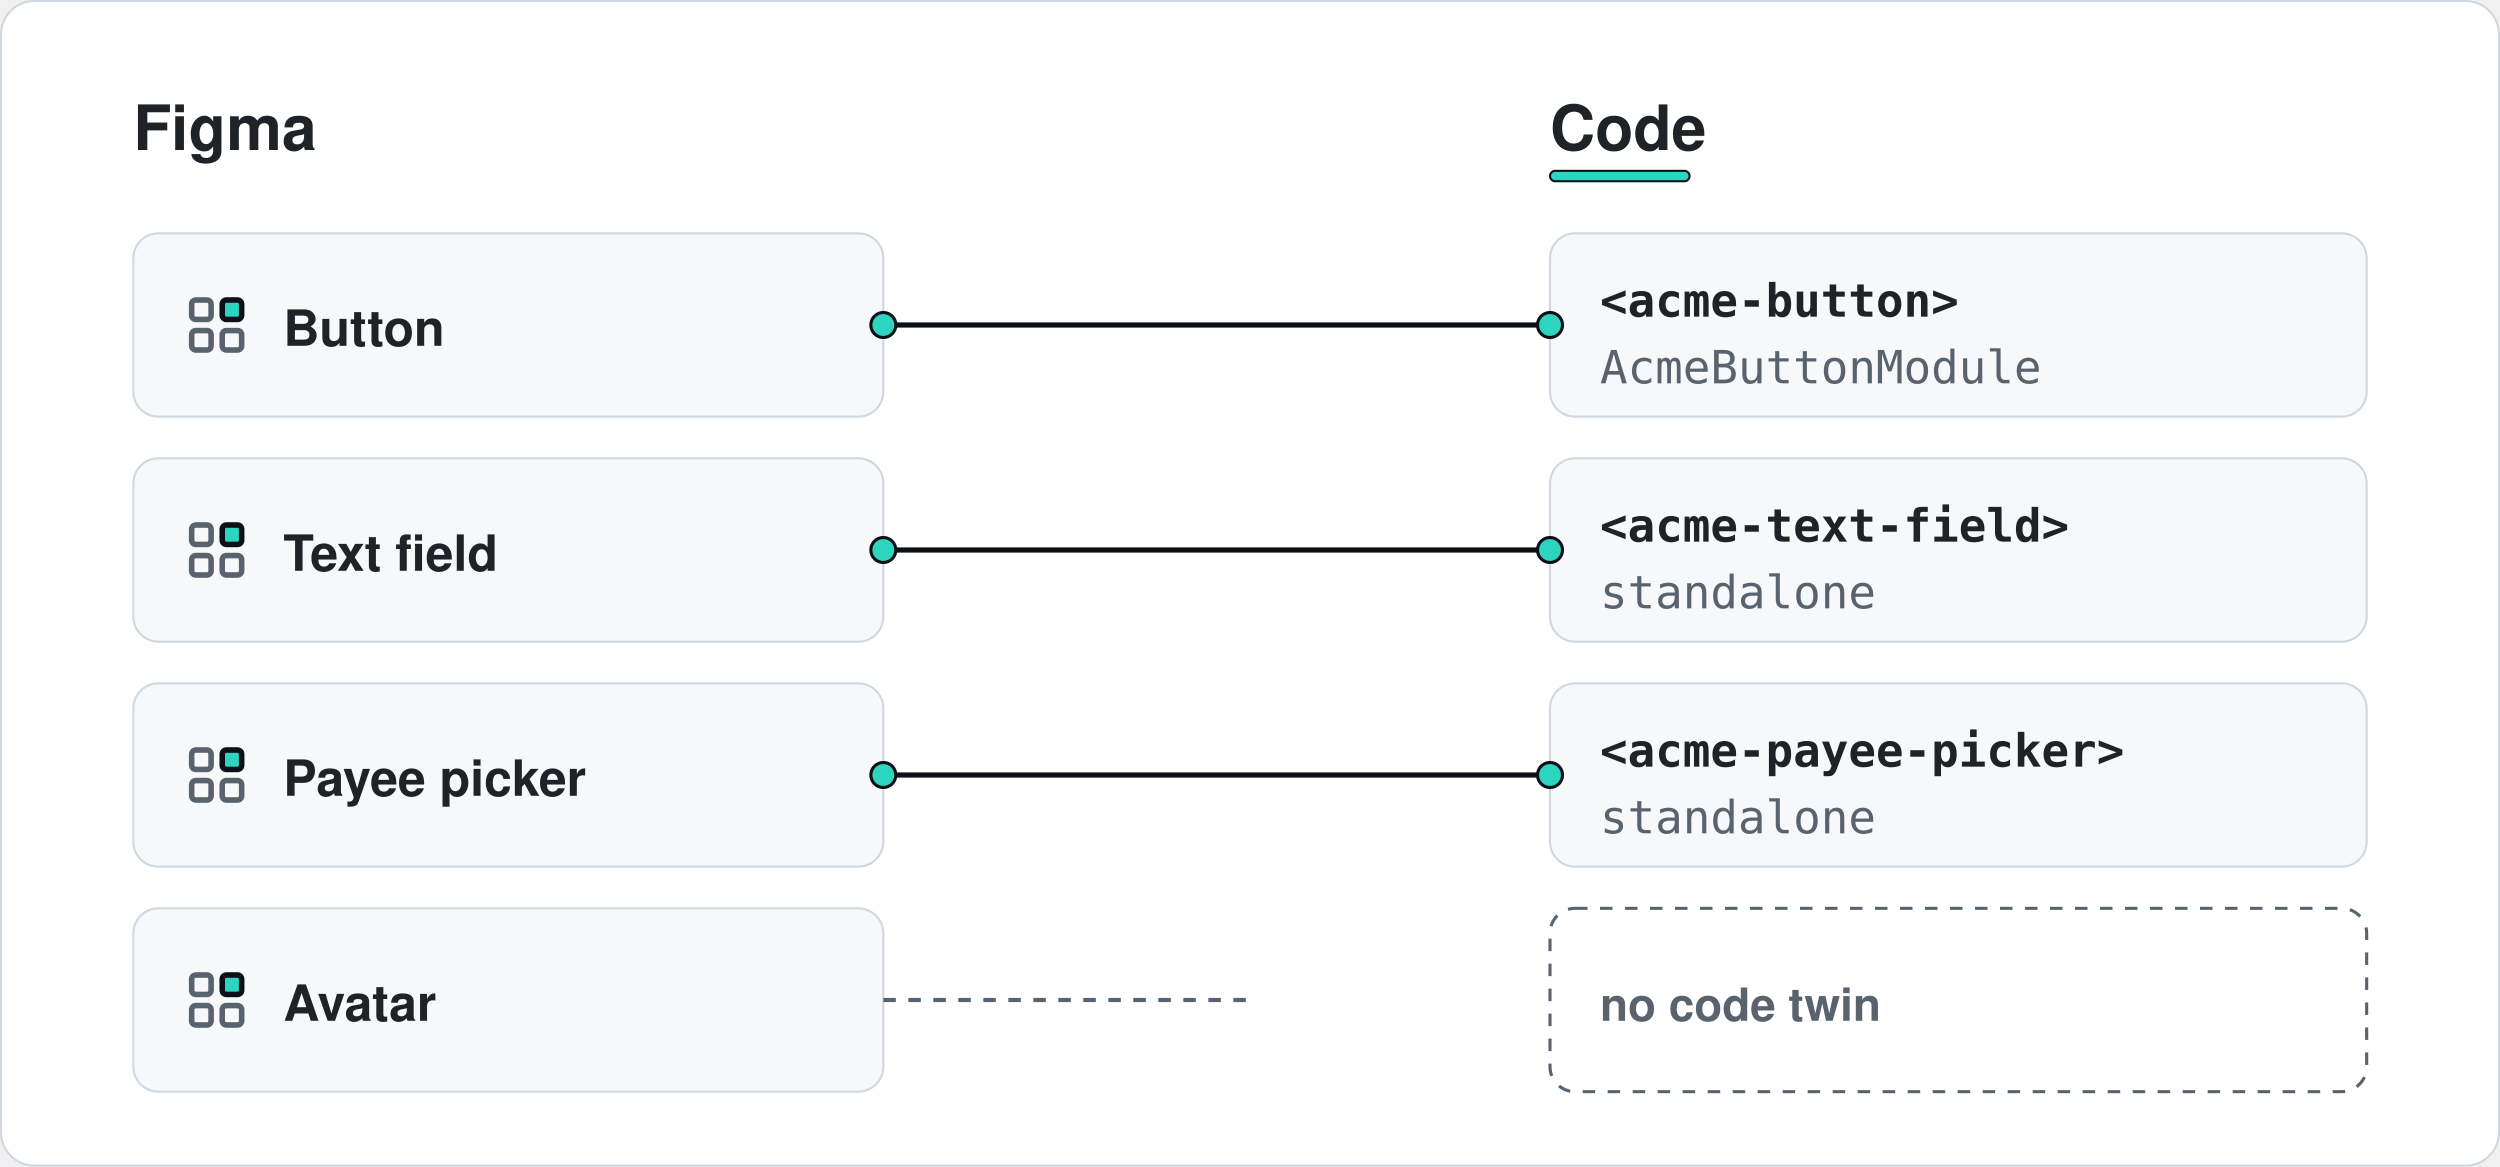
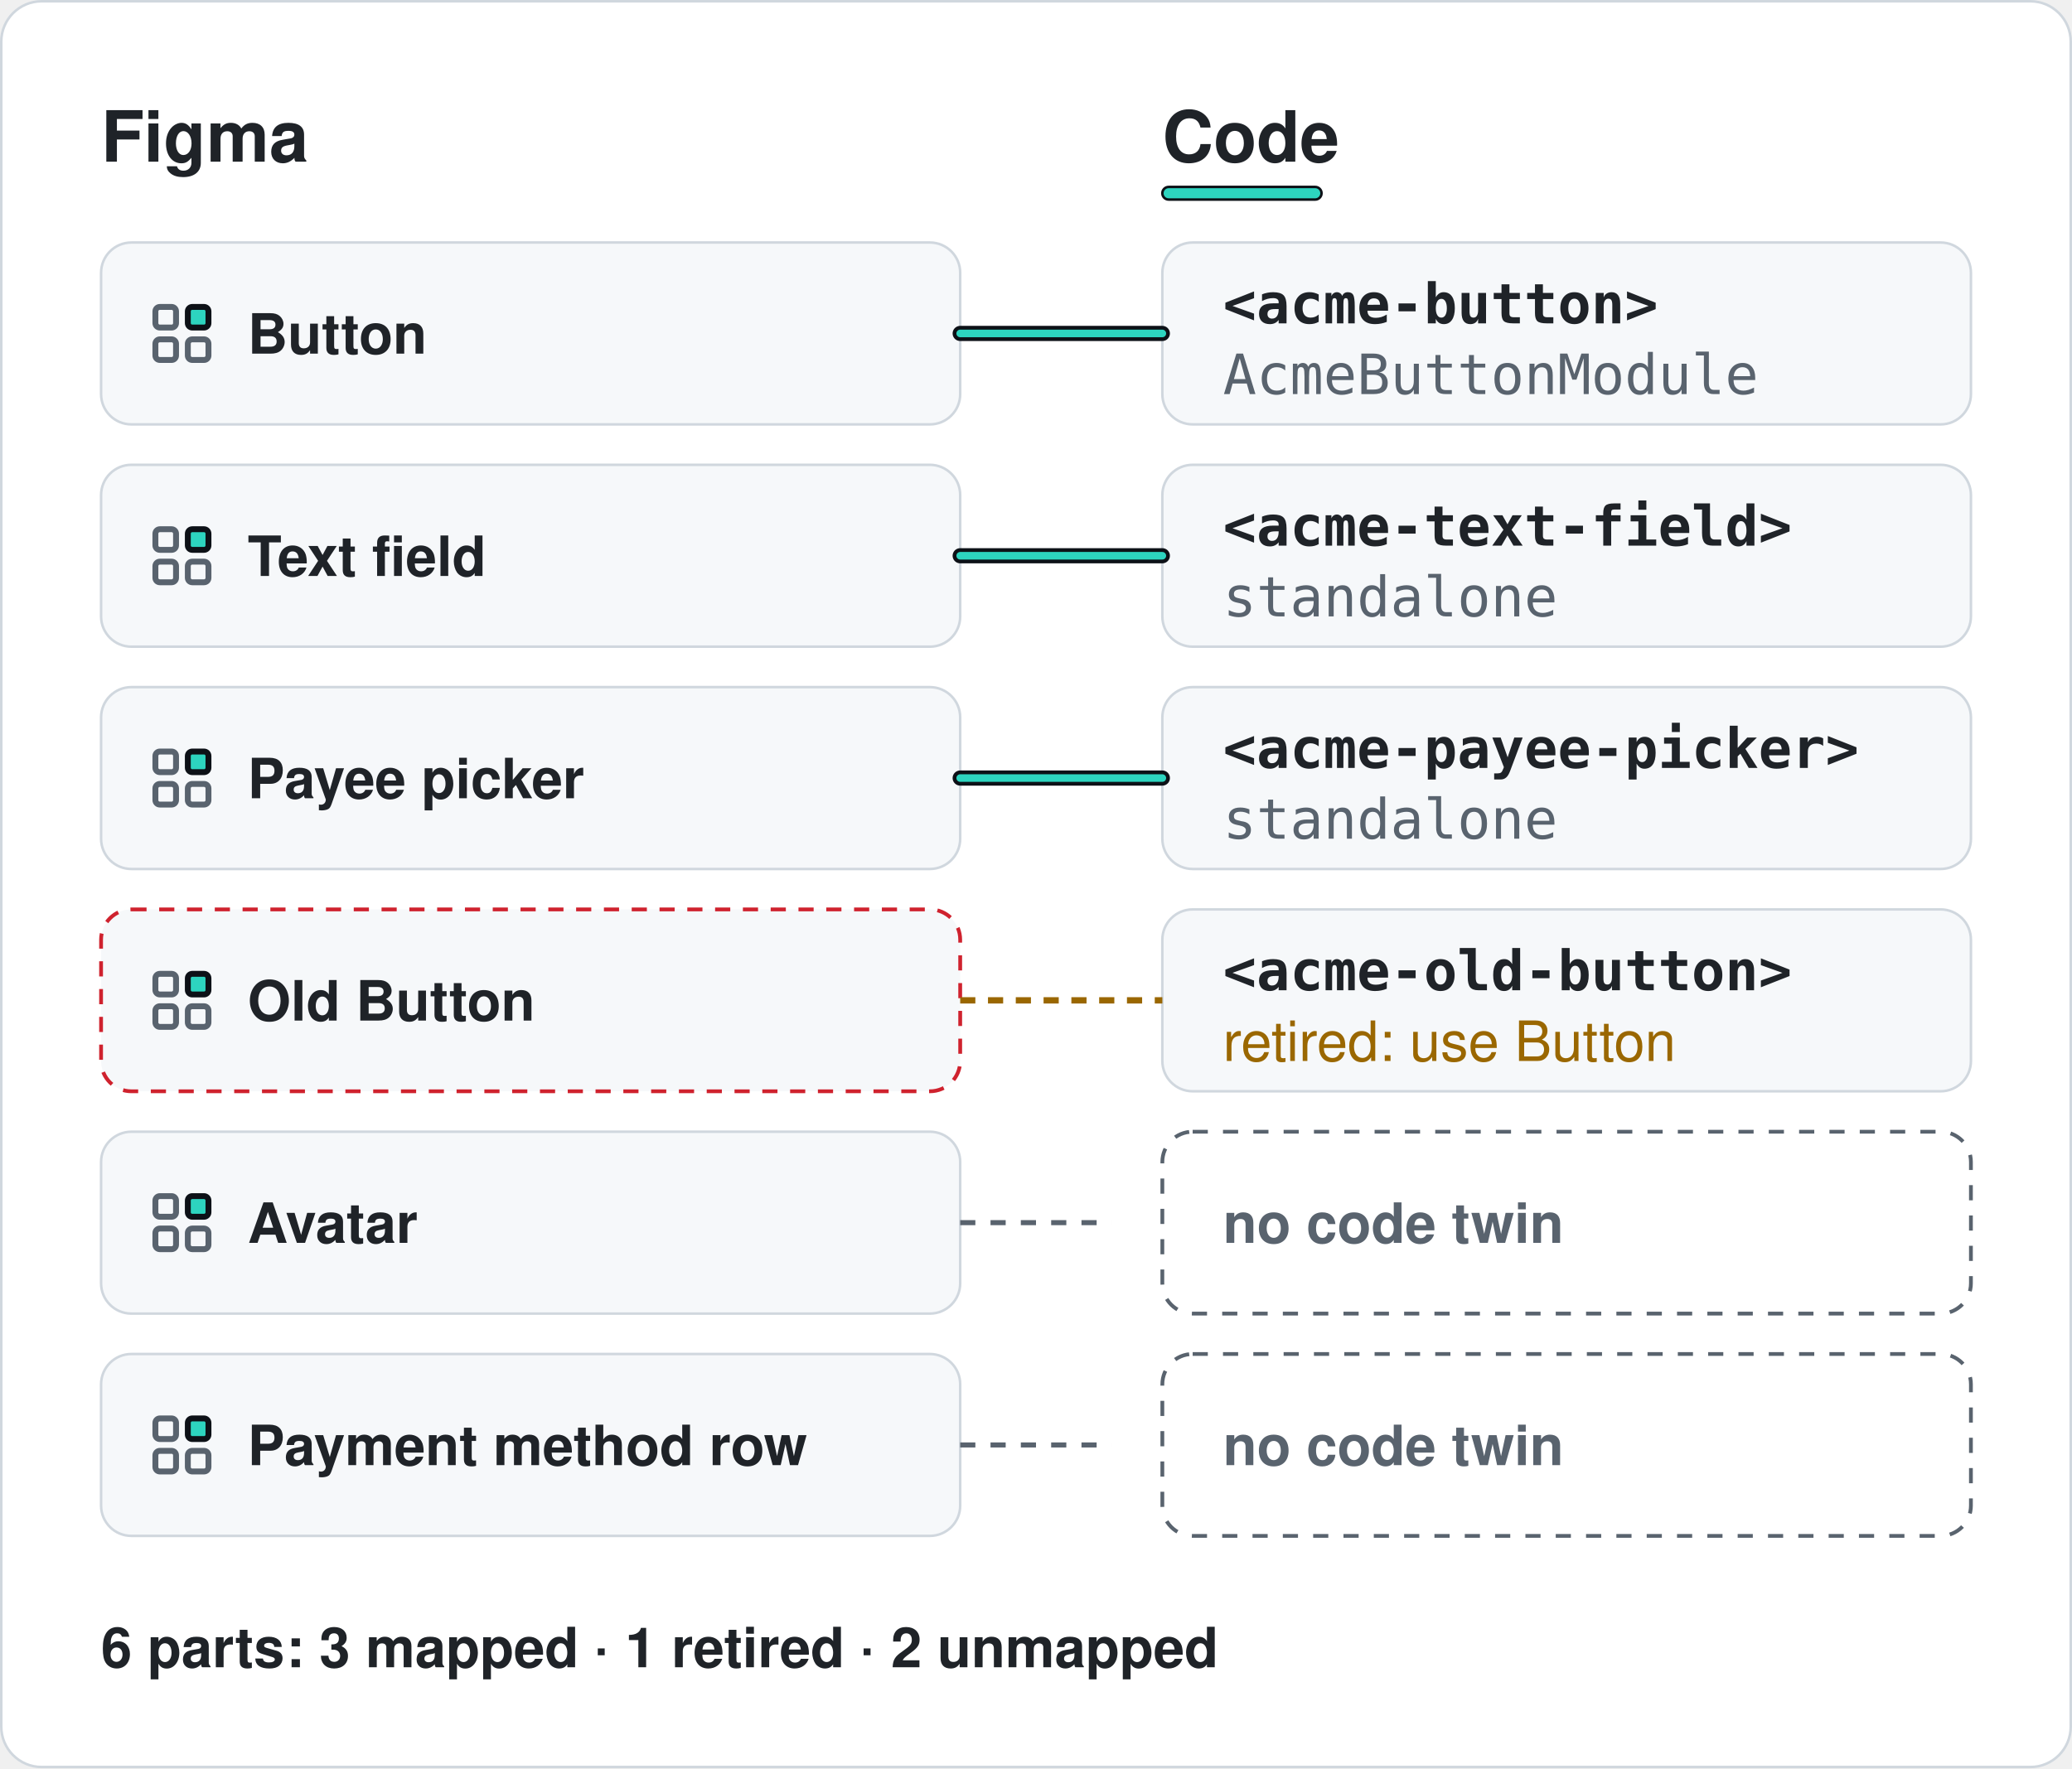
- <svg xmlns="http://www.w3.org/2000/svg" width="1200" height="560" viewBox="0 0 1200 560" role="img" aria-labelledby="t d">
-   <rect x="0.5" y="0.5" width="1199" height="559" rx="16" fill="#FFFFFF" stroke="#D0D7DE" stroke-width="1" />
-   <text x="64" y="72" font-family="-apple-system,'Segoe UI',Helvetica,Arial,sans-serif" font-size="30" font-weight="700" fill="#1F2328" text-anchor="start">Figma</text>
-   <text x="744" y="72" font-family="-apple-system,'Segoe UI',Helvetica,Arial,sans-serif" font-size="30" font-weight="600" fill="#1F2328" text-anchor="start">Code</text>
-   <rect x="744" y="82" width="67" height="5" rx="2.5" fill="#2DD4BF" stroke="#0D1117" stroke-width="1" />
-   <rect x="64" y="112" width="360" height="88" rx="12" fill="#F6F8FA" stroke="#D0D7DE" stroke-width="1" />
-   <g transform="translate(88 140) scale(1.333333)" fill="none" stroke="#59636E" stroke-width="2" stroke-linecap="round" stroke-linejoin="round">
+ <svg xmlns="http://www.w3.org/2000/svg" width="820" height="700" viewBox="0 0 820 700" role="img" aria-labelledby="t d">
+   <rect x="0.5" y="0.5" width="819" height="699" rx="16" fill="#FFFFFF" stroke="#D0D7DE" stroke-width="1" />
+   <text x="40" y="64" font-family="-apple-system,'Segoe UI',Helvetica,Arial,sans-serif" font-size="28" font-weight="700" fill="#1F2328" text-anchor="start">Figma</text>
+   <text x="460" y="64" font-family="-apple-system,'Segoe UI',Helvetica,Arial,sans-serif" font-size="28" font-weight="600" fill="#1F2328" text-anchor="start">Code</text>
+   <rect x="460" y="74" width="63" height="5" rx="2.5" fill="#2DD4BF" stroke="#0D1117" stroke-width="1" />
+   <rect x="40" y="96" width="340" height="72" rx="12" fill="#F6F8FA" stroke="#D0D7DE" stroke-width="1" />
+   <g transform="translate(58 118) scale(1.166667)" fill="none" stroke="#59636E" stroke-width="2" stroke-linecap="round" stroke-linejoin="round">
    <rect x="3" y="3" width="7" height="7" rx="1.5" />
    <rect x="14" y="3" width="7" height="7" rx="1.5" fill="#2DD4BF" stroke="#0D1117" />
    <rect x="3" y="14" width="7" height="7" rx="1.5" />
    <rect x="14" y="14" width="7" height="7" rx="1.5" />
  </g>
-   <text x="136" y="166" font-family="-apple-system,'Segoe UI',Helvetica,Arial,sans-serif" font-size="24" font-weight="600" fill="#1F2328" text-anchor="start">Button</text>
-   <rect x="744" y="112" width="392" height="88" rx="12" fill="#F6F8FA" stroke="#D0D7DE" stroke-width="1" />
-   <path d="M424 156 C 584 156, 584 156, 744 156" stroke="#0D1117" stroke-width="2.5" fill="none" />
-   <circle cx="424" cy="156" r="6" fill="#2DD4BF" stroke="#0D1117" stroke-width="1.5" />
-   <circle cx="744" cy="156" r="6" fill="#2DD4BF" stroke="#0D1117" stroke-width="1.5" />
-   <text x="768" y="152" font-family="ui-monospace,SFMono-Regular,Menlo,monospace" font-size="22" font-weight="600" fill="#1F2328" text-anchor="start">&lt;acme-button&gt;</text>
-   <text x="768" y="184" font-family="ui-monospace,SFMono-Regular,Menlo,monospace" font-size="22" font-weight="400" fill="#59636E" text-anchor="start">AcmeButtonModule</text>
-   <rect x="64" y="220" width="360" height="88" rx="12" fill="#F6F8FA" stroke="#D0D7DE" stroke-width="1" />
-   <g transform="translate(88 248) scale(1.333333)" fill="none" stroke="#59636E" stroke-width="2" stroke-linecap="round" stroke-linejoin="round">
+   <text x="98" y="140" font-family="-apple-system,'Segoe UI',Helvetica,Arial,sans-serif" font-size="22" font-weight="600" fill="#1F2328" text-anchor="start">Button</text>
+   <rect x="460" y="96" width="320" height="72" rx="12" fill="#F6F8FA" stroke="#D0D7DE" stroke-width="1" />
+   <path d="M380 132 H 460" stroke="#0D1117" stroke-width="6" fill="none" stroke-linecap="round" />
+   <path d="M380 132 H 460" stroke="#2DD4BF" stroke-width="3" fill="none" stroke-linecap="round" />
+   <text x="484" y="128" font-family="ui-monospace,SFMono-Regular,Menlo,monospace" font-size="22" font-weight="600" fill="#1F2328" text-anchor="start">&lt;acme-button&gt;</text>
+   <text x="484" y="156" font-family="ui-monospace,SFMono-Regular,Menlo,monospace" font-size="22" font-weight="400" fill="#59636E" text-anchor="start">AcmeButtonModule</text>
+   <rect x="40" y="184" width="340" height="72" rx="12" fill="#F6F8FA" stroke="#D0D7DE" stroke-width="1" />
+   <g transform="translate(58 206) scale(1.166667)" fill="none" stroke="#59636E" stroke-width="2" stroke-linecap="round" stroke-linejoin="round">
    <rect x="3" y="3" width="7" height="7" rx="1.5" />
    <rect x="14" y="3" width="7" height="7" rx="1.5" fill="#2DD4BF" stroke="#0D1117" />
    <rect x="3" y="14" width="7" height="7" rx="1.5" />
    <rect x="14" y="14" width="7" height="7" rx="1.5" />
  </g>
-   <text x="136" y="274" font-family="-apple-system,'Segoe UI',Helvetica,Arial,sans-serif" font-size="24" font-weight="600" fill="#1F2328" text-anchor="start">Text field</text>
-   <rect x="744" y="220" width="392" height="88" rx="12" fill="#F6F8FA" stroke="#D0D7DE" stroke-width="1" />
-   <path d="M424 264 C 584 264, 584 264, 744 264" stroke="#0D1117" stroke-width="2.5" fill="none" />
-   <circle cx="424" cy="264" r="6" fill="#2DD4BF" stroke="#0D1117" stroke-width="1.5" />
-   <circle cx="744" cy="264" r="6" fill="#2DD4BF" stroke="#0D1117" stroke-width="1.5" />
-   <text x="768" y="260" font-family="ui-monospace,SFMono-Regular,Menlo,monospace" font-size="22" font-weight="600" fill="#1F2328" text-anchor="start">&lt;acme-text-field&gt;</text>
-   <text x="768" y="292" font-family="ui-monospace,SFMono-Regular,Menlo,monospace" font-size="22" font-weight="400" fill="#59636E" text-anchor="start">standalone</text>
-   <rect x="64" y="328" width="360" height="88" rx="12" fill="#F6F8FA" stroke="#D0D7DE" stroke-width="1" />
-   <g transform="translate(88 356) scale(1.333333)" fill="none" stroke="#59636E" stroke-width="2" stroke-linecap="round" stroke-linejoin="round">
+   <text x="98" y="228" font-family="-apple-system,'Segoe UI',Helvetica,Arial,sans-serif" font-size="22" font-weight="600" fill="#1F2328" text-anchor="start">Text field</text>
+   <rect x="460" y="184" width="320" height="72" rx="12" fill="#F6F8FA" stroke="#D0D7DE" stroke-width="1" />
+   <path d="M380 220 H 460" stroke="#0D1117" stroke-width="6" fill="none" stroke-linecap="round" />
+   <path d="M380 220 H 460" stroke="#2DD4BF" stroke-width="3" fill="none" stroke-linecap="round" />
+   <text x="484" y="216" font-family="ui-monospace,SFMono-Regular,Menlo,monospace" font-size="22" font-weight="600" fill="#1F2328" text-anchor="start">&lt;acme-text-field&gt;</text>
+   <text x="484" y="244" font-family="ui-monospace,SFMono-Regular,Menlo,monospace" font-size="22" font-weight="400" fill="#59636E" text-anchor="start">standalone</text>
+   <rect x="40" y="272" width="340" height="72" rx="12" fill="#F6F8FA" stroke="#D0D7DE" stroke-width="1" />
+   <g transform="translate(58 294) scale(1.166667)" fill="none" stroke="#59636E" stroke-width="2" stroke-linecap="round" stroke-linejoin="round">
    <rect x="3" y="3" width="7" height="7" rx="1.5" />
    <rect x="14" y="3" width="7" height="7" rx="1.5" fill="#2DD4BF" stroke="#0D1117" />
    <rect x="3" y="14" width="7" height="7" rx="1.5" />
    <rect x="14" y="14" width="7" height="7" rx="1.5" />
  </g>
-   <text x="136" y="382" font-family="-apple-system,'Segoe UI',Helvetica,Arial,sans-serif" font-size="24" font-weight="600" fill="#1F2328" text-anchor="start">Payee picker</text>
-   <rect x="744" y="328" width="392" height="88" rx="12" fill="#F6F8FA" stroke="#D0D7DE" stroke-width="1" />
-   <path d="M424 372 C 584 372, 584 372, 744 372" stroke="#0D1117" stroke-width="2.5" fill="none" />
-   <circle cx="424" cy="372" r="6" fill="#2DD4BF" stroke="#0D1117" stroke-width="1.5" />
-   <circle cx="744" cy="372" r="6" fill="#2DD4BF" stroke="#0D1117" stroke-width="1.5" />
-   <text x="768" y="368" font-family="ui-monospace,SFMono-Regular,Menlo,monospace" font-size="22" font-weight="600" fill="#1F2328" text-anchor="start">&lt;acme-payee-picker&gt;</text>
-   <text x="768" y="400" font-family="ui-monospace,SFMono-Regular,Menlo,monospace" font-size="22" font-weight="400" fill="#59636E" text-anchor="start">standalone</text>
-   <rect x="64" y="436" width="360" height="88" rx="12" fill="#F6F8FA" stroke="#D0D7DE" stroke-width="1" />
-   <g transform="translate(88 464) scale(1.333333)" fill="none" stroke="#59636E" stroke-width="2" stroke-linecap="round" stroke-linejoin="round">
+   <text x="98" y="316" font-family="-apple-system,'Segoe UI',Helvetica,Arial,sans-serif" font-size="22" font-weight="600" fill="#1F2328" text-anchor="start">Payee picker</text>
+   <rect x="460" y="272" width="320" height="72" rx="12" fill="#F6F8FA" stroke="#D0D7DE" stroke-width="1" />
+   <path d="M380 308 H 460" stroke="#0D1117" stroke-width="6" fill="none" stroke-linecap="round" />
+   <path d="M380 308 H 460" stroke="#2DD4BF" stroke-width="3" fill="none" stroke-linecap="round" />
+   <text x="484" y="304" font-family="ui-monospace,SFMono-Regular,Menlo,monospace" font-size="22" font-weight="600" fill="#1F2328" text-anchor="start">&lt;acme-payee-picker&gt;</text>
+   <text x="484" y="332" font-family="ui-monospace,SFMono-Regular,Menlo,monospace" font-size="22" font-weight="400" fill="#59636E" text-anchor="start">standalone</text>
+   <rect x="40" y="360" width="340" height="72" rx="12" fill="#F6F8FA" stroke="#CF222E" stroke-width="1.5" stroke-dasharray="6 5" />
+   <g transform="translate(58 382) scale(1.166667)" fill="none" stroke="#59636E" stroke-width="2" stroke-linecap="round" stroke-linejoin="round">
    <rect x="3" y="3" width="7" height="7" rx="1.5" />
    <rect x="14" y="3" width="7" height="7" rx="1.5" fill="#2DD4BF" stroke="#0D1117" />
    <rect x="3" y="14" width="7" height="7" rx="1.5" />
    <rect x="14" y="14" width="7" height="7" rx="1.5" />
  </g>
-   <text x="136" y="490" font-family="-apple-system,'Segoe UI',Helvetica,Arial,sans-serif" font-size="24" font-weight="600" fill="#1F2328" text-anchor="start">Avatar</text>
-   <path d="M424 480 H 600" stroke="#59636E" stroke-width="2" stroke-dasharray="6 6" fill="none" />
-   <rect x="744" y="436" width="392" height="88" rx="12" fill="#FFFFFF" stroke="#59636E" stroke-width="1.5" stroke-dasharray="6 6" />
-   <text x="768" y="490" font-family="-apple-system,'Segoe UI',Helvetica,Arial,sans-serif" font-size="22" font-weight="600" fill="#59636E" text-anchor="start">no code twin</text>
+   <text x="98" y="404" font-family="-apple-system,'Segoe UI',Helvetica,Arial,sans-serif" font-size="22" font-weight="600" fill="#1F2328" text-anchor="start">Old Button</text>
+   <rect x="460" y="360" width="320" height="72" rx="12" fill="#F6F8FA" stroke="#D0D7DE" stroke-width="1" />
+   <path d="M380 396 H 460" stroke="#9A6700" stroke-width="2.5" stroke-dasharray="6 5" fill="none" />
+   <text x="484" y="392" font-family="ui-monospace,SFMono-Regular,Menlo,monospace" font-size="22" font-weight="600" fill="#1F2328" text-anchor="start">&lt;acme-old-button&gt;</text>
+   <text x="484" y="420" font-family="-apple-system,'Segoe UI',Helvetica,Arial,sans-serif" font-size="22" font-weight="400" fill="#9A6700" text-anchor="start">retired: use Button</text>
+   <rect x="40" y="448" width="340" height="72" rx="12" fill="#F6F8FA" stroke="#D0D7DE" stroke-width="1" />
+   <g transform="translate(58 470) scale(1.166667)" fill="none" stroke="#59636E" stroke-width="2" stroke-linecap="round" stroke-linejoin="round">
+     <rect x="3" y="3" width="7" height="7" rx="1.5" />
+     <rect x="14" y="3" width="7" height="7" rx="1.5" fill="#2DD4BF" stroke="#0D1117" />
+     <rect x="3" y="14" width="7" height="7" rx="1.5" />
+     <rect x="14" y="14" width="7" height="7" rx="1.5" />
+   </g>
+   <text x="98" y="492" font-family="-apple-system,'Segoe UI',Helvetica,Arial,sans-serif" font-size="22" font-weight="600" fill="#1F2328" text-anchor="start">Avatar</text>
+   <path d="M380 484 H 440" stroke="#59636E" stroke-width="2" stroke-dasharray="6 6" fill="none" />
+   <rect x="460" y="448" width="320" height="72" rx="12" fill="#FFFFFF" stroke="#59636E" stroke-width="1.5" stroke-dasharray="6 6" />
+   <text x="484" y="492" font-family="-apple-system,'Segoe UI',Helvetica,Arial,sans-serif" font-size="22" font-weight="600" fill="#59636E" text-anchor="start">no code twin</text>
+   <rect x="40" y="536" width="340" height="72" rx="12" fill="#F6F8FA" stroke="#D0D7DE" stroke-width="1" />
+   <g transform="translate(58 558) scale(1.166667)" fill="none" stroke="#59636E" stroke-width="2" stroke-linecap="round" stroke-linejoin="round">
+     <rect x="3" y="3" width="7" height="7" rx="1.5" />
+     <rect x="14" y="3" width="7" height="7" rx="1.5" fill="#2DD4BF" stroke="#0D1117" />
+     <rect x="3" y="14" width="7" height="7" rx="1.5" />
+     <rect x="14" y="14" width="7" height="7" rx="1.5" />
+   </g>
+   <text x="98" y="580" font-family="-apple-system,'Segoe UI',Helvetica,Arial,sans-serif" font-size="22" font-weight="600" fill="#1F2328" text-anchor="start">Payment method row</text>
+   <path d="M380 572 H 440" stroke="#59636E" stroke-width="2" stroke-dasharray="6 6" fill="none" />
+   <rect x="460" y="536" width="320" height="72" rx="12" fill="#FFFFFF" stroke="#59636E" stroke-width="1.5" stroke-dasharray="6 6" />
+   <text x="484" y="580" font-family="-apple-system,'Segoe UI',Helvetica,Arial,sans-serif" font-size="22" font-weight="600" fill="#59636E" text-anchor="start">no code twin</text>
+   <text x="40" y="660" font-family="-apple-system,'Segoe UI',Helvetica,Arial,sans-serif" font-size="22" font-weight="600" fill="#1F2328" text-anchor="start">6 parts: 3 mapped · 1 retired · 2 unmapped</text>
</svg>
